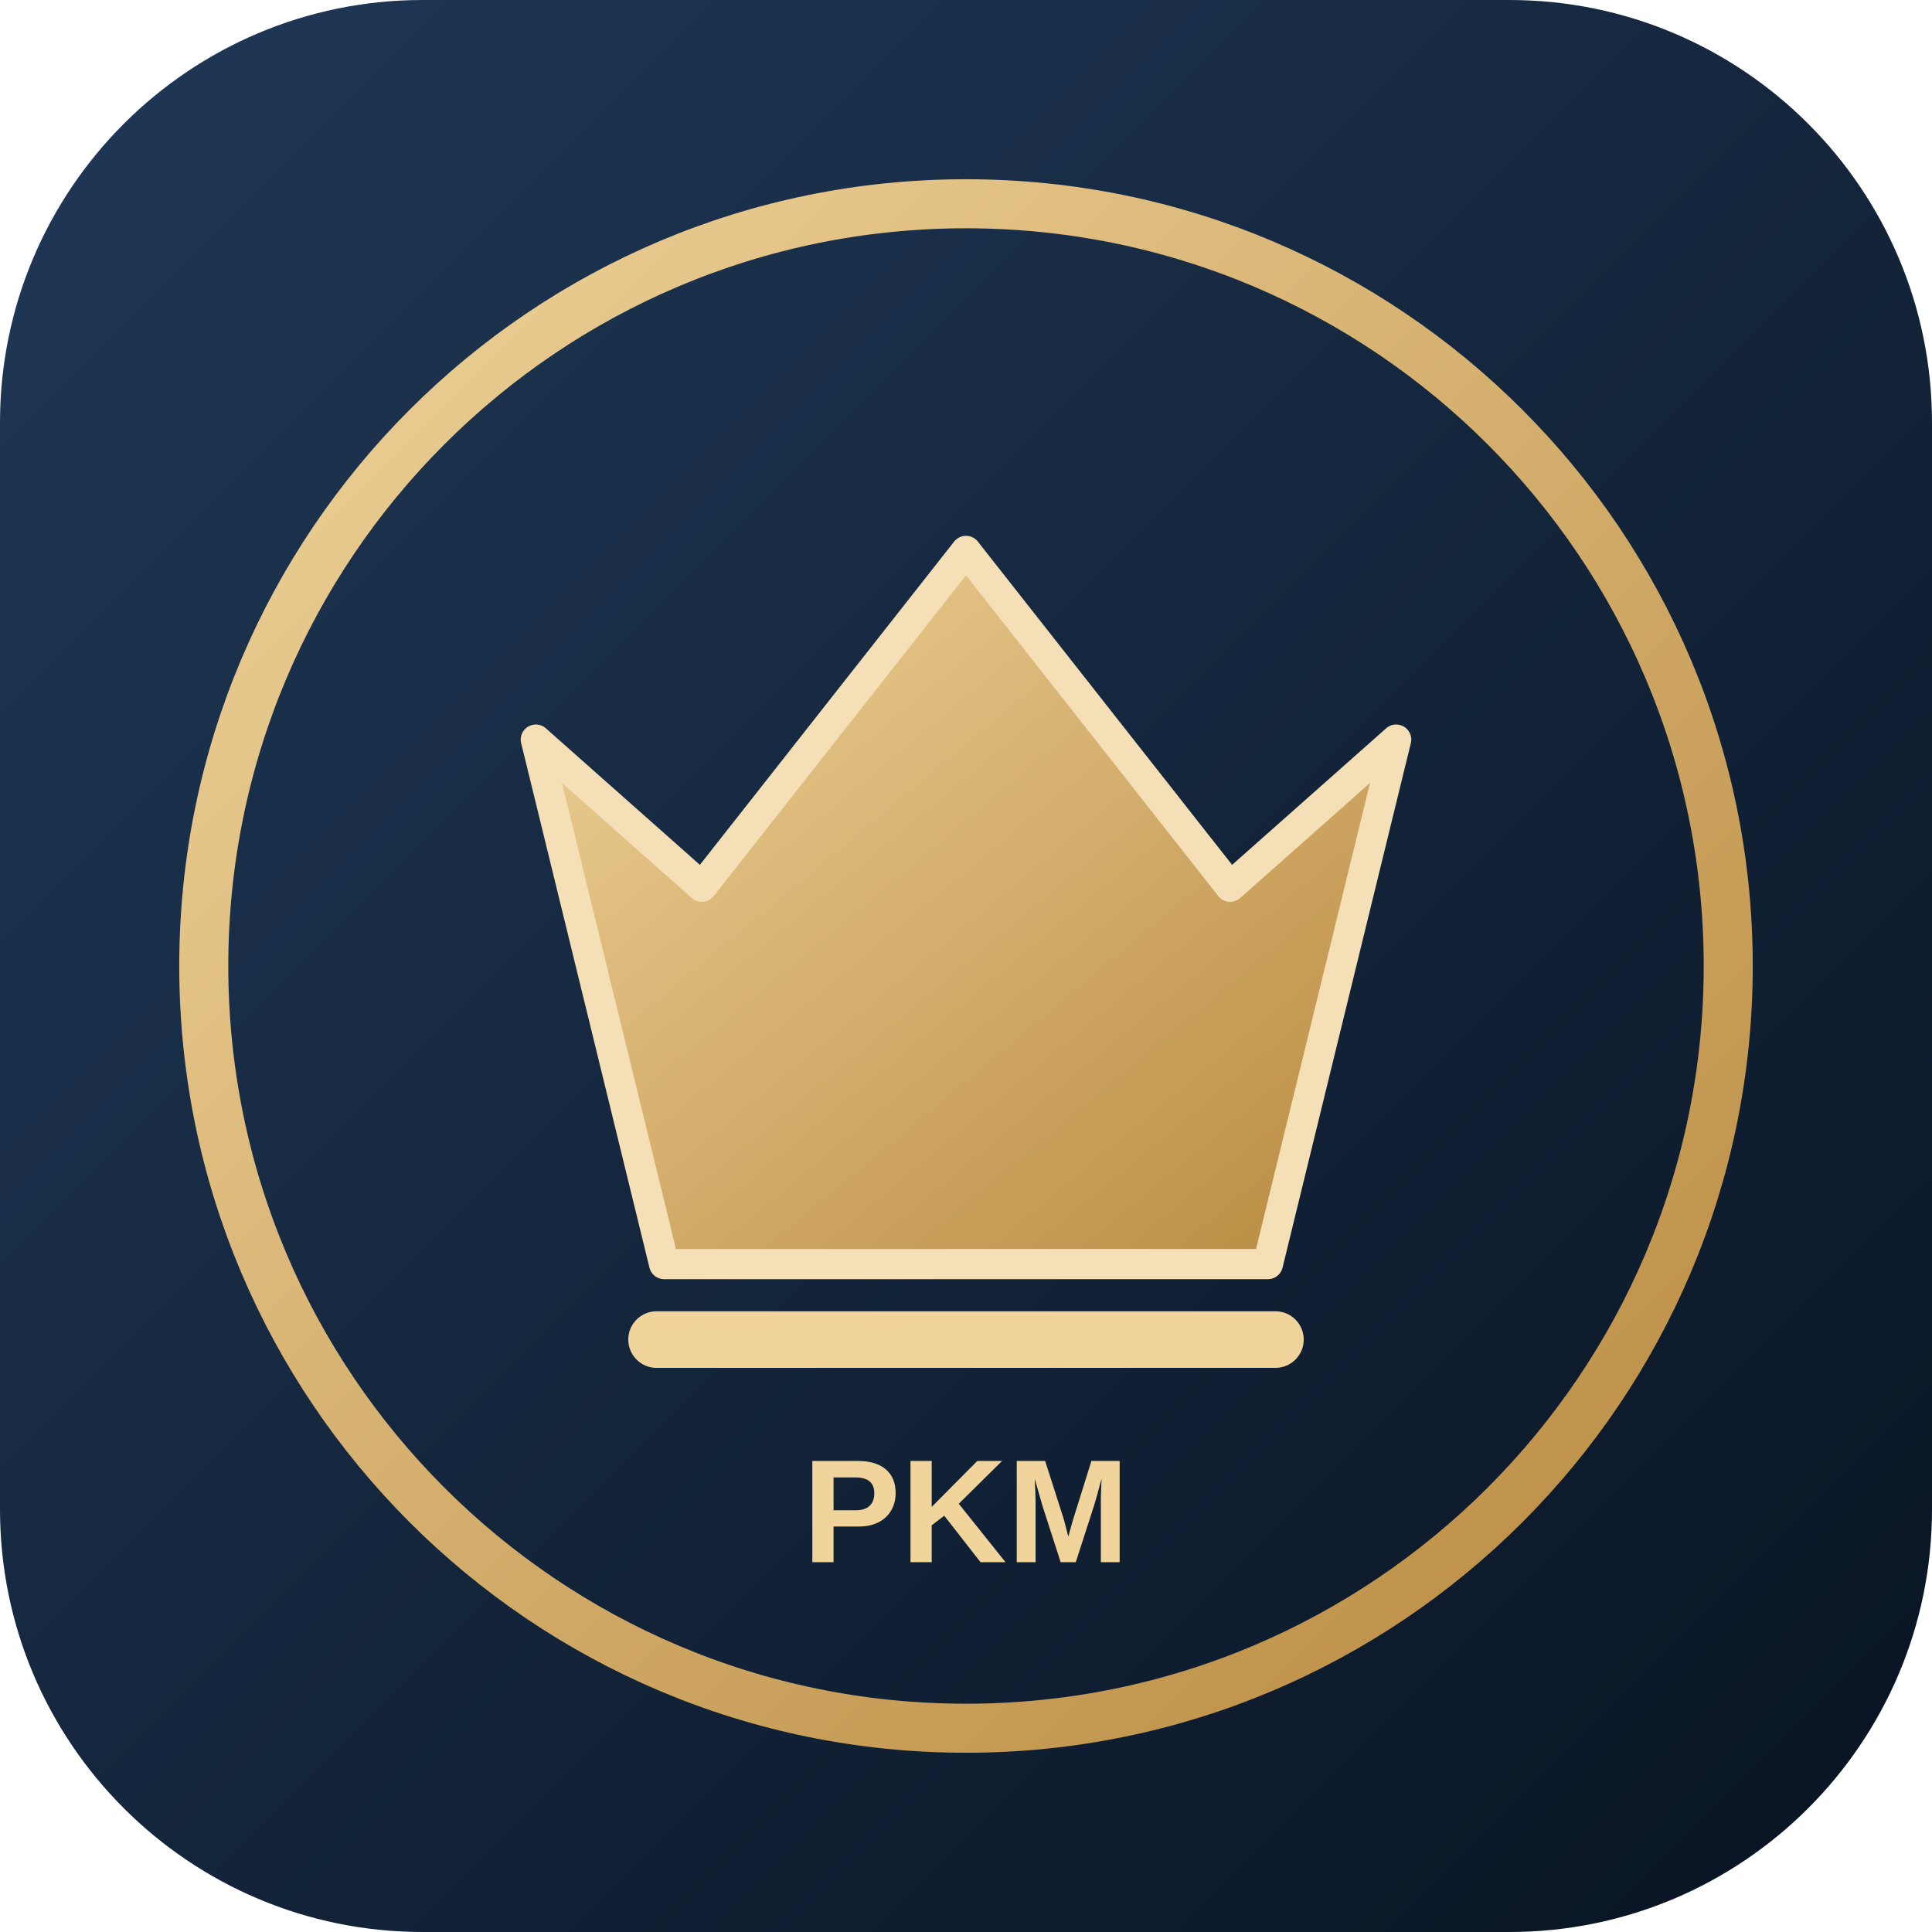
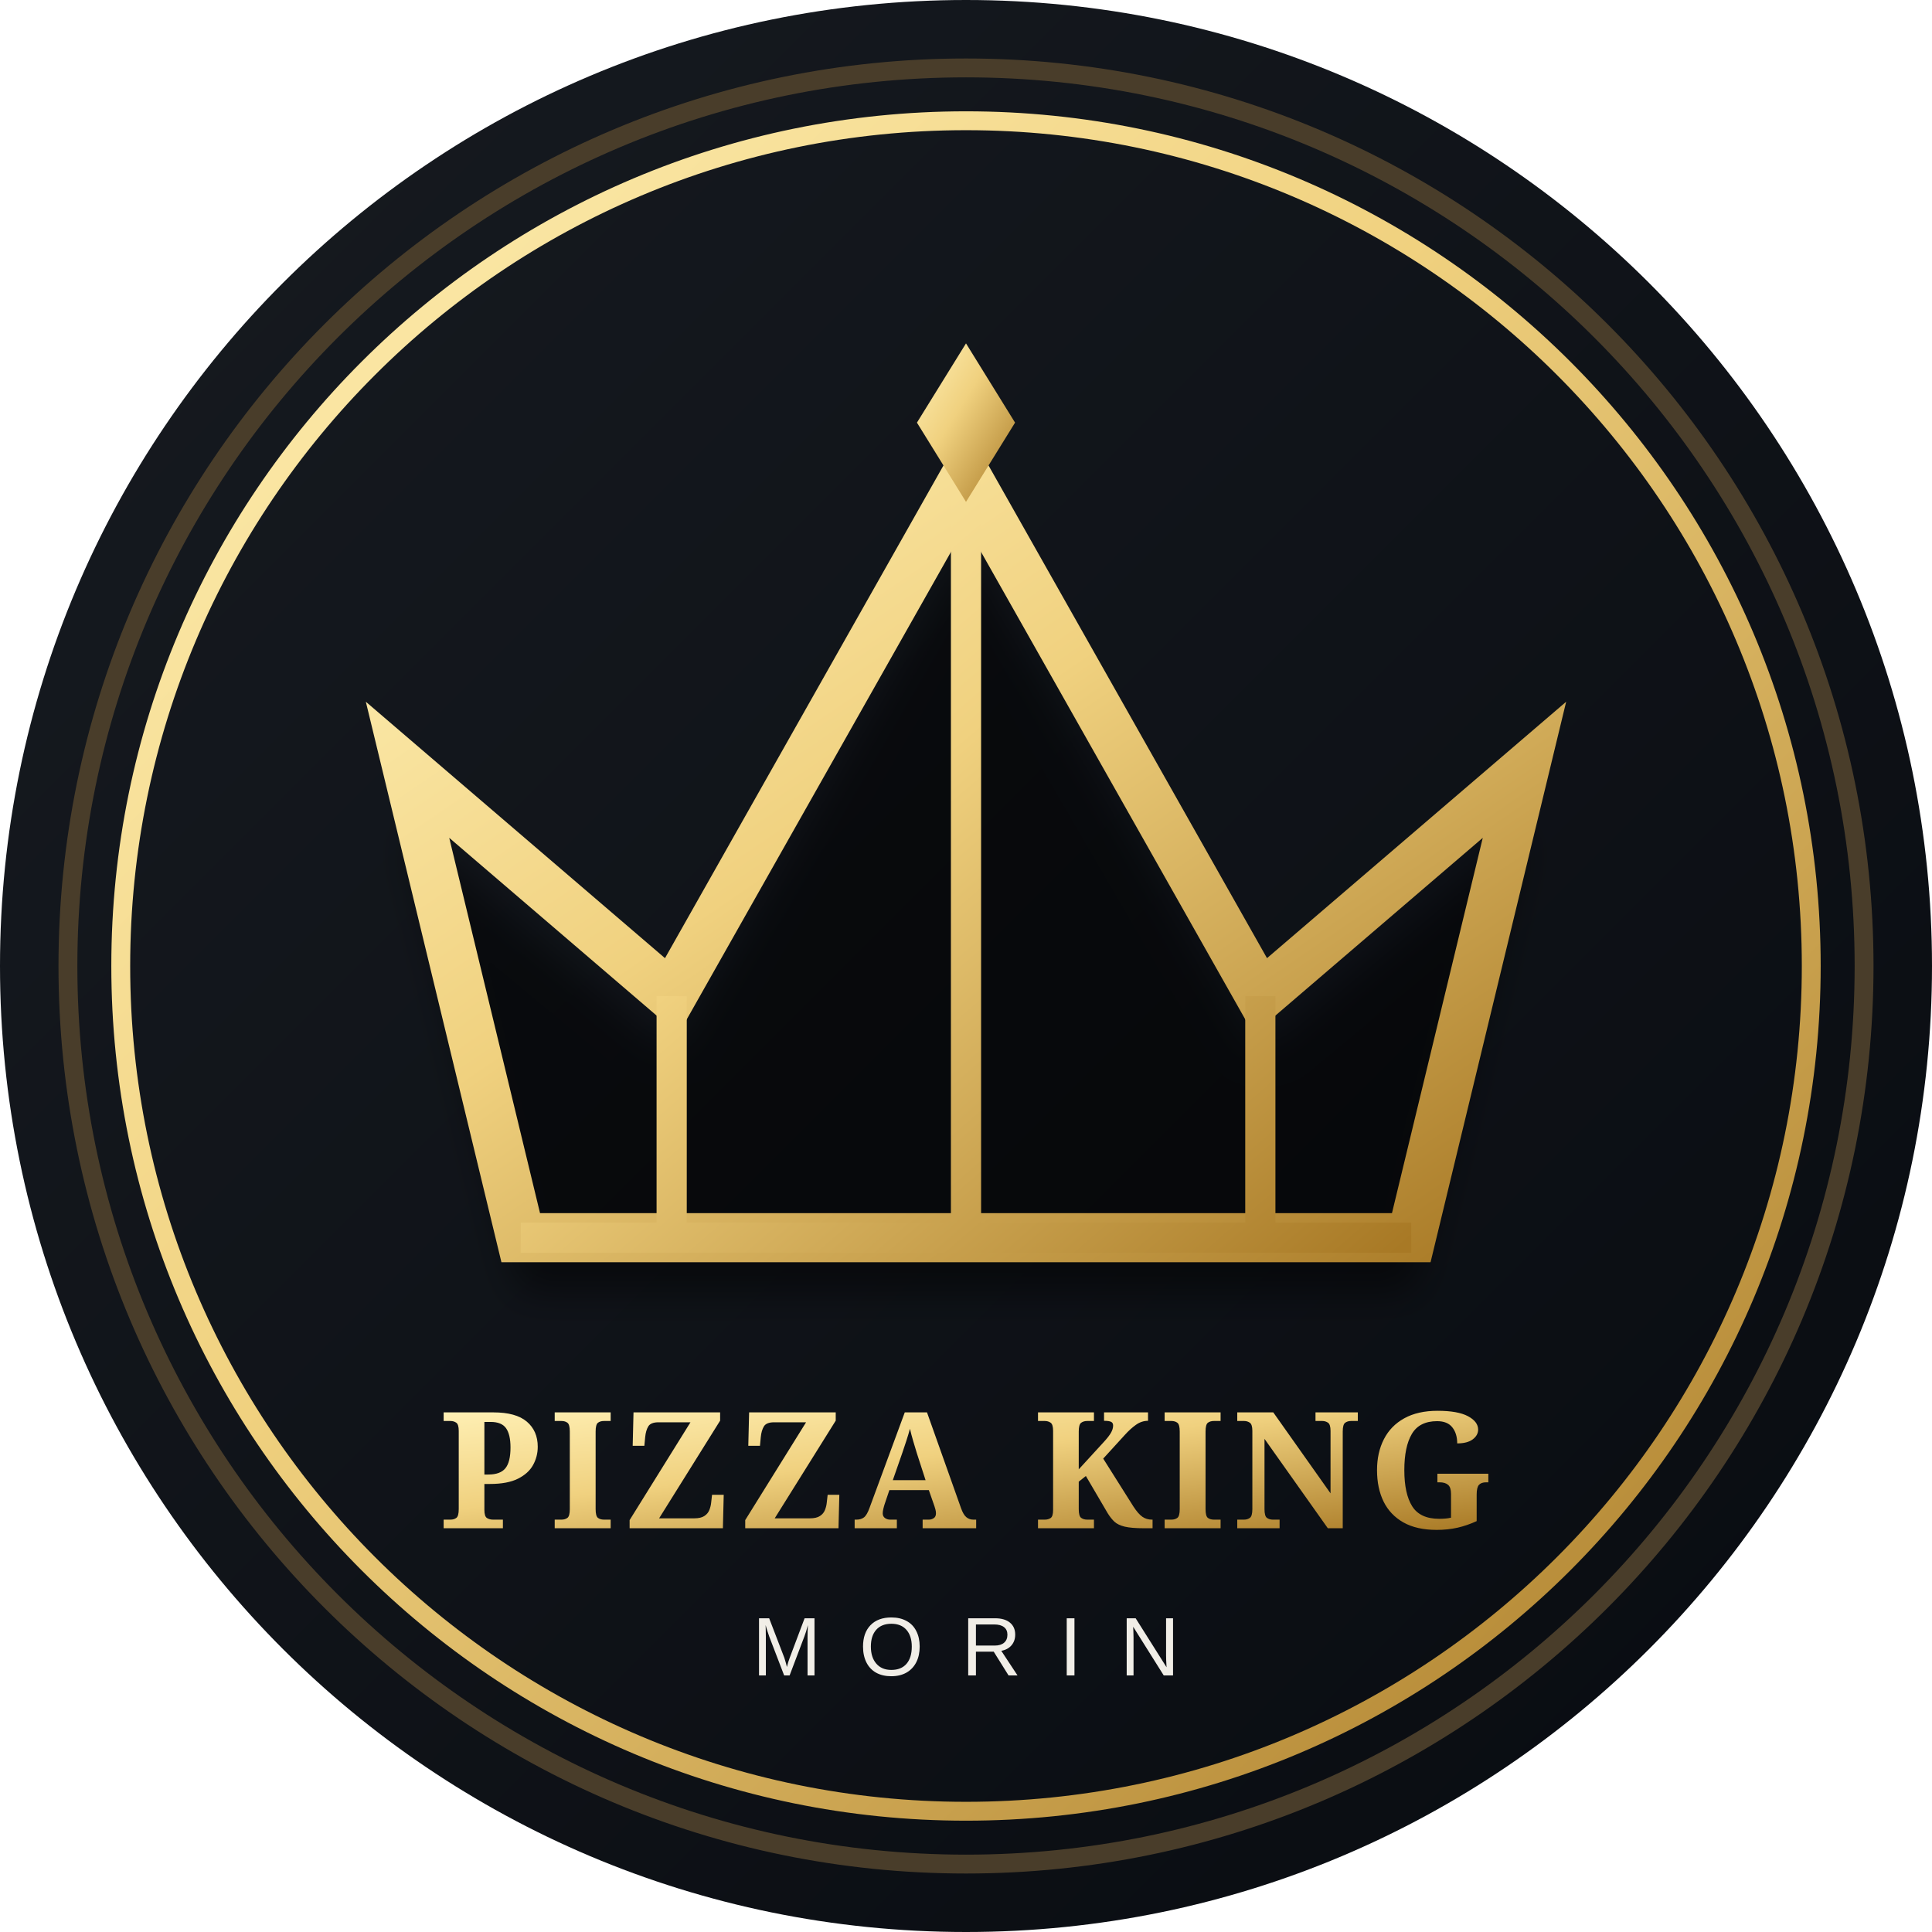
- <svg xmlns="http://www.w3.org/2000/svg" viewBox="0 0 512 512">
+ <svg xmlns="http://www.w3.org/2000/svg" viewBox="0 0 512 512" role="img" aria-label="Pizza King Morin geometric crown logo">
  <defs>
    <linearGradient id="bg" x1="0" y1="0" x2="1" y2="1">
-       <stop stop-color="#203958" />
-       <stop offset="1" stop-color="#081321" />
+       <stop stop-color="#171b21" />
+       <stop offset="1" stop-color="#080b10" />
    </linearGradient>
    <linearGradient id="gold" x1="0" y1="0" x2="1" y2="1">
-       <stop stop-color="#f0d49b" />
-       <stop offset="1" stop-color="#b8893f" />
+       <stop stop-color="#fff0b5" />
+       <stop offset=".42" stop-color="#f0d17f" />
+       <stop offset="1" stop-color="#a87925" />
    </linearGradient>
+     <filter id="shadow" x="-30%" y="-30%" width="160%" height="160%">
+       <feGaussianBlur stdDeviation="5" />
+     </filter>
  </defs>
-   <rect width="512" height="512" rx="112" fill="url(#bg)" />
-   <circle cx="256" cy="256" r="202" fill="none" stroke="url(#gold)" stroke-width="13" />
-   <path d="M142 196l44 39 70-89 70 89 44-39-34 139H176z" fill="url(#gold)" stroke="#f5dfb6" stroke-width="8" stroke-linejoin="round" />
-   <path d="M174 355h164" stroke="#f0d49b" stroke-width="15" stroke-linecap="round" />
-   <text x="256" y="414" text-anchor="middle" font-family="Arial,sans-serif" font-size="39" font-weight="800" fill="#f0d49b">PKM</text>
+   <rect width="512" height="512" rx="256" fill="url(#bg)" />
+   <circle cx="256" cy="256" r="238" fill="none" stroke="#493d2a" stroke-width="5" />
+   <circle cx="256" cy="256" r="224" fill="none" stroke="url(#gold)" stroke-width="5" />
+   <path d="M108 220L178 278L256 144L334 278L404 220L374 342H138Z" fill="#000" opacity=".5" filter="url(#shadow)" />
+   <path d="M108 204L178 264L256 126L334 264L404 204L374 328H138Z" fill="none" stroke="url(#gold)" stroke-width="13" stroke-linejoin="miter" />
+   <path d="M178 264L178 328M256 126L256 328M334 264L334 328M138 328H374" fill="none" stroke="url(#gold)" stroke-width="8" stroke-linejoin="round" />
+   <path d="M256 91L269 112L256 133L243 112Z" fill="url(#gold)" />
+   <path d="M116 354H396" stroke="url(#gold)" stroke-width="3" opacity=".9" />
+   <text x="256" y="405" text-anchor="middle" fill="url(#gold)" font-family="Georgia,serif" font-size="43" font-weight="bold" letter-spacing="2">PIZZA KING</text>
+   <text x="256" y="444" text-anchor="middle" fill="#f1eee7" font-family="Arial,sans-serif" font-size="22" letter-spacing="10">MORIN</text>
</svg>
